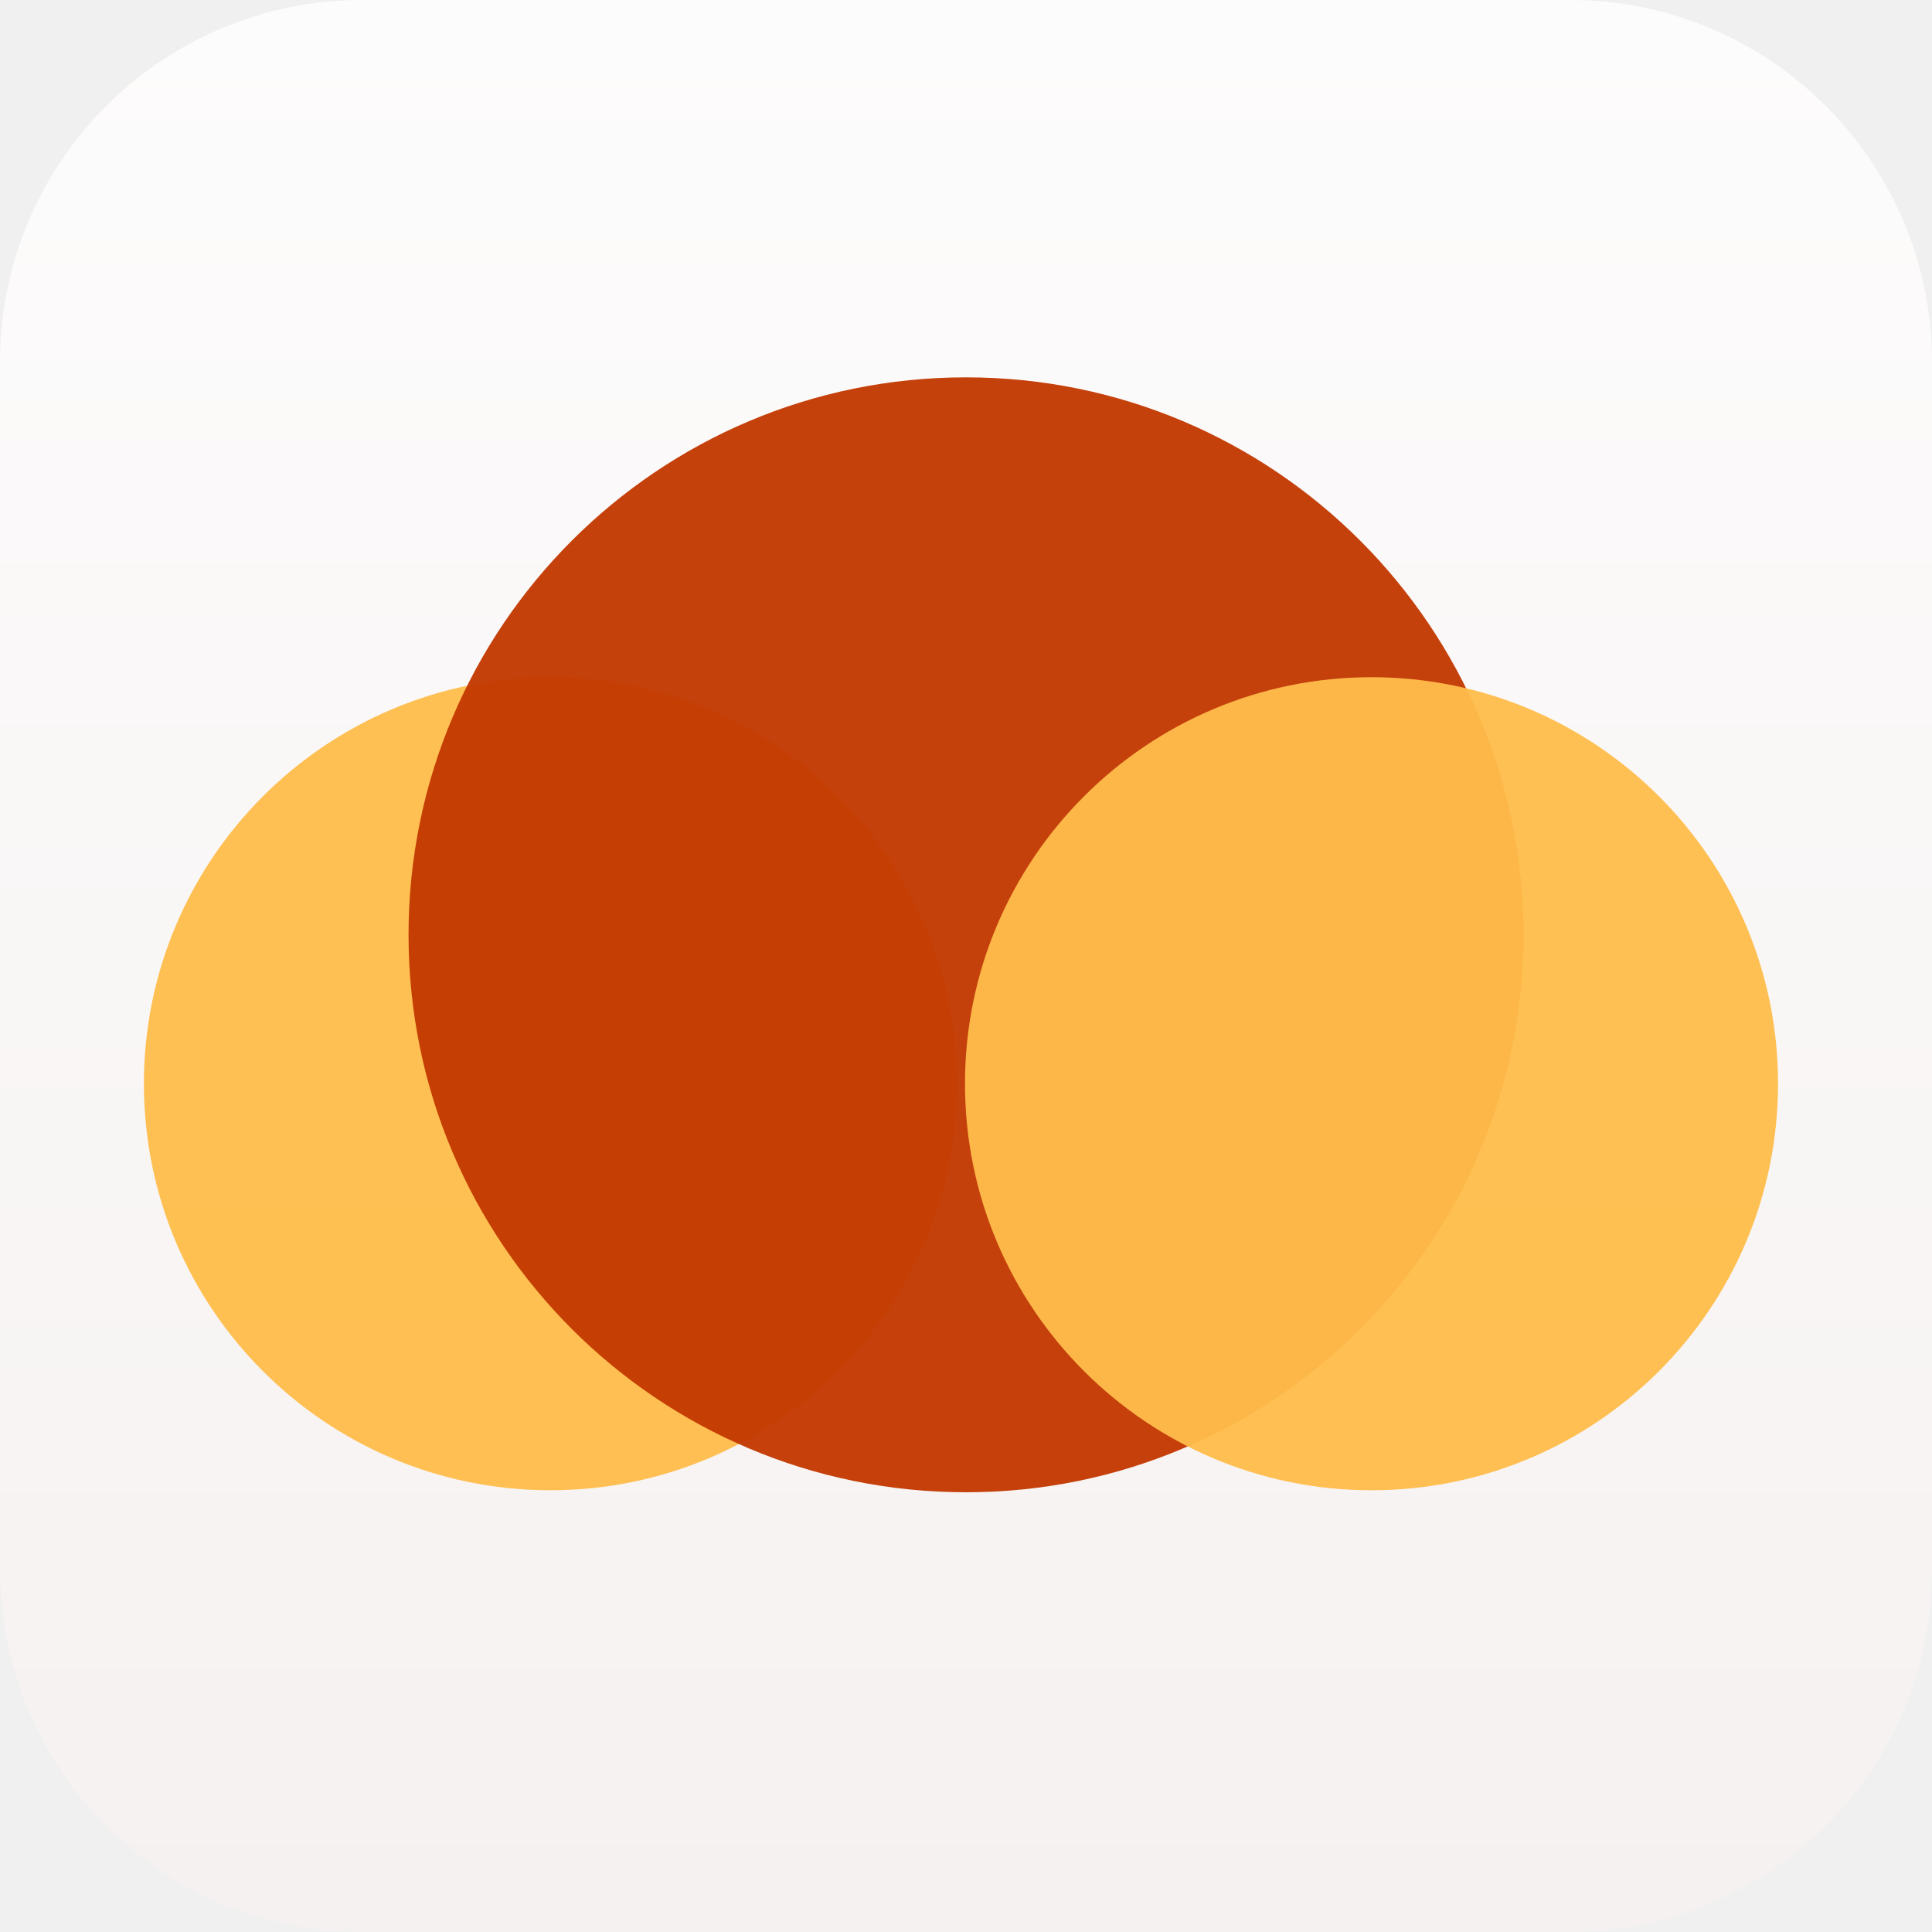
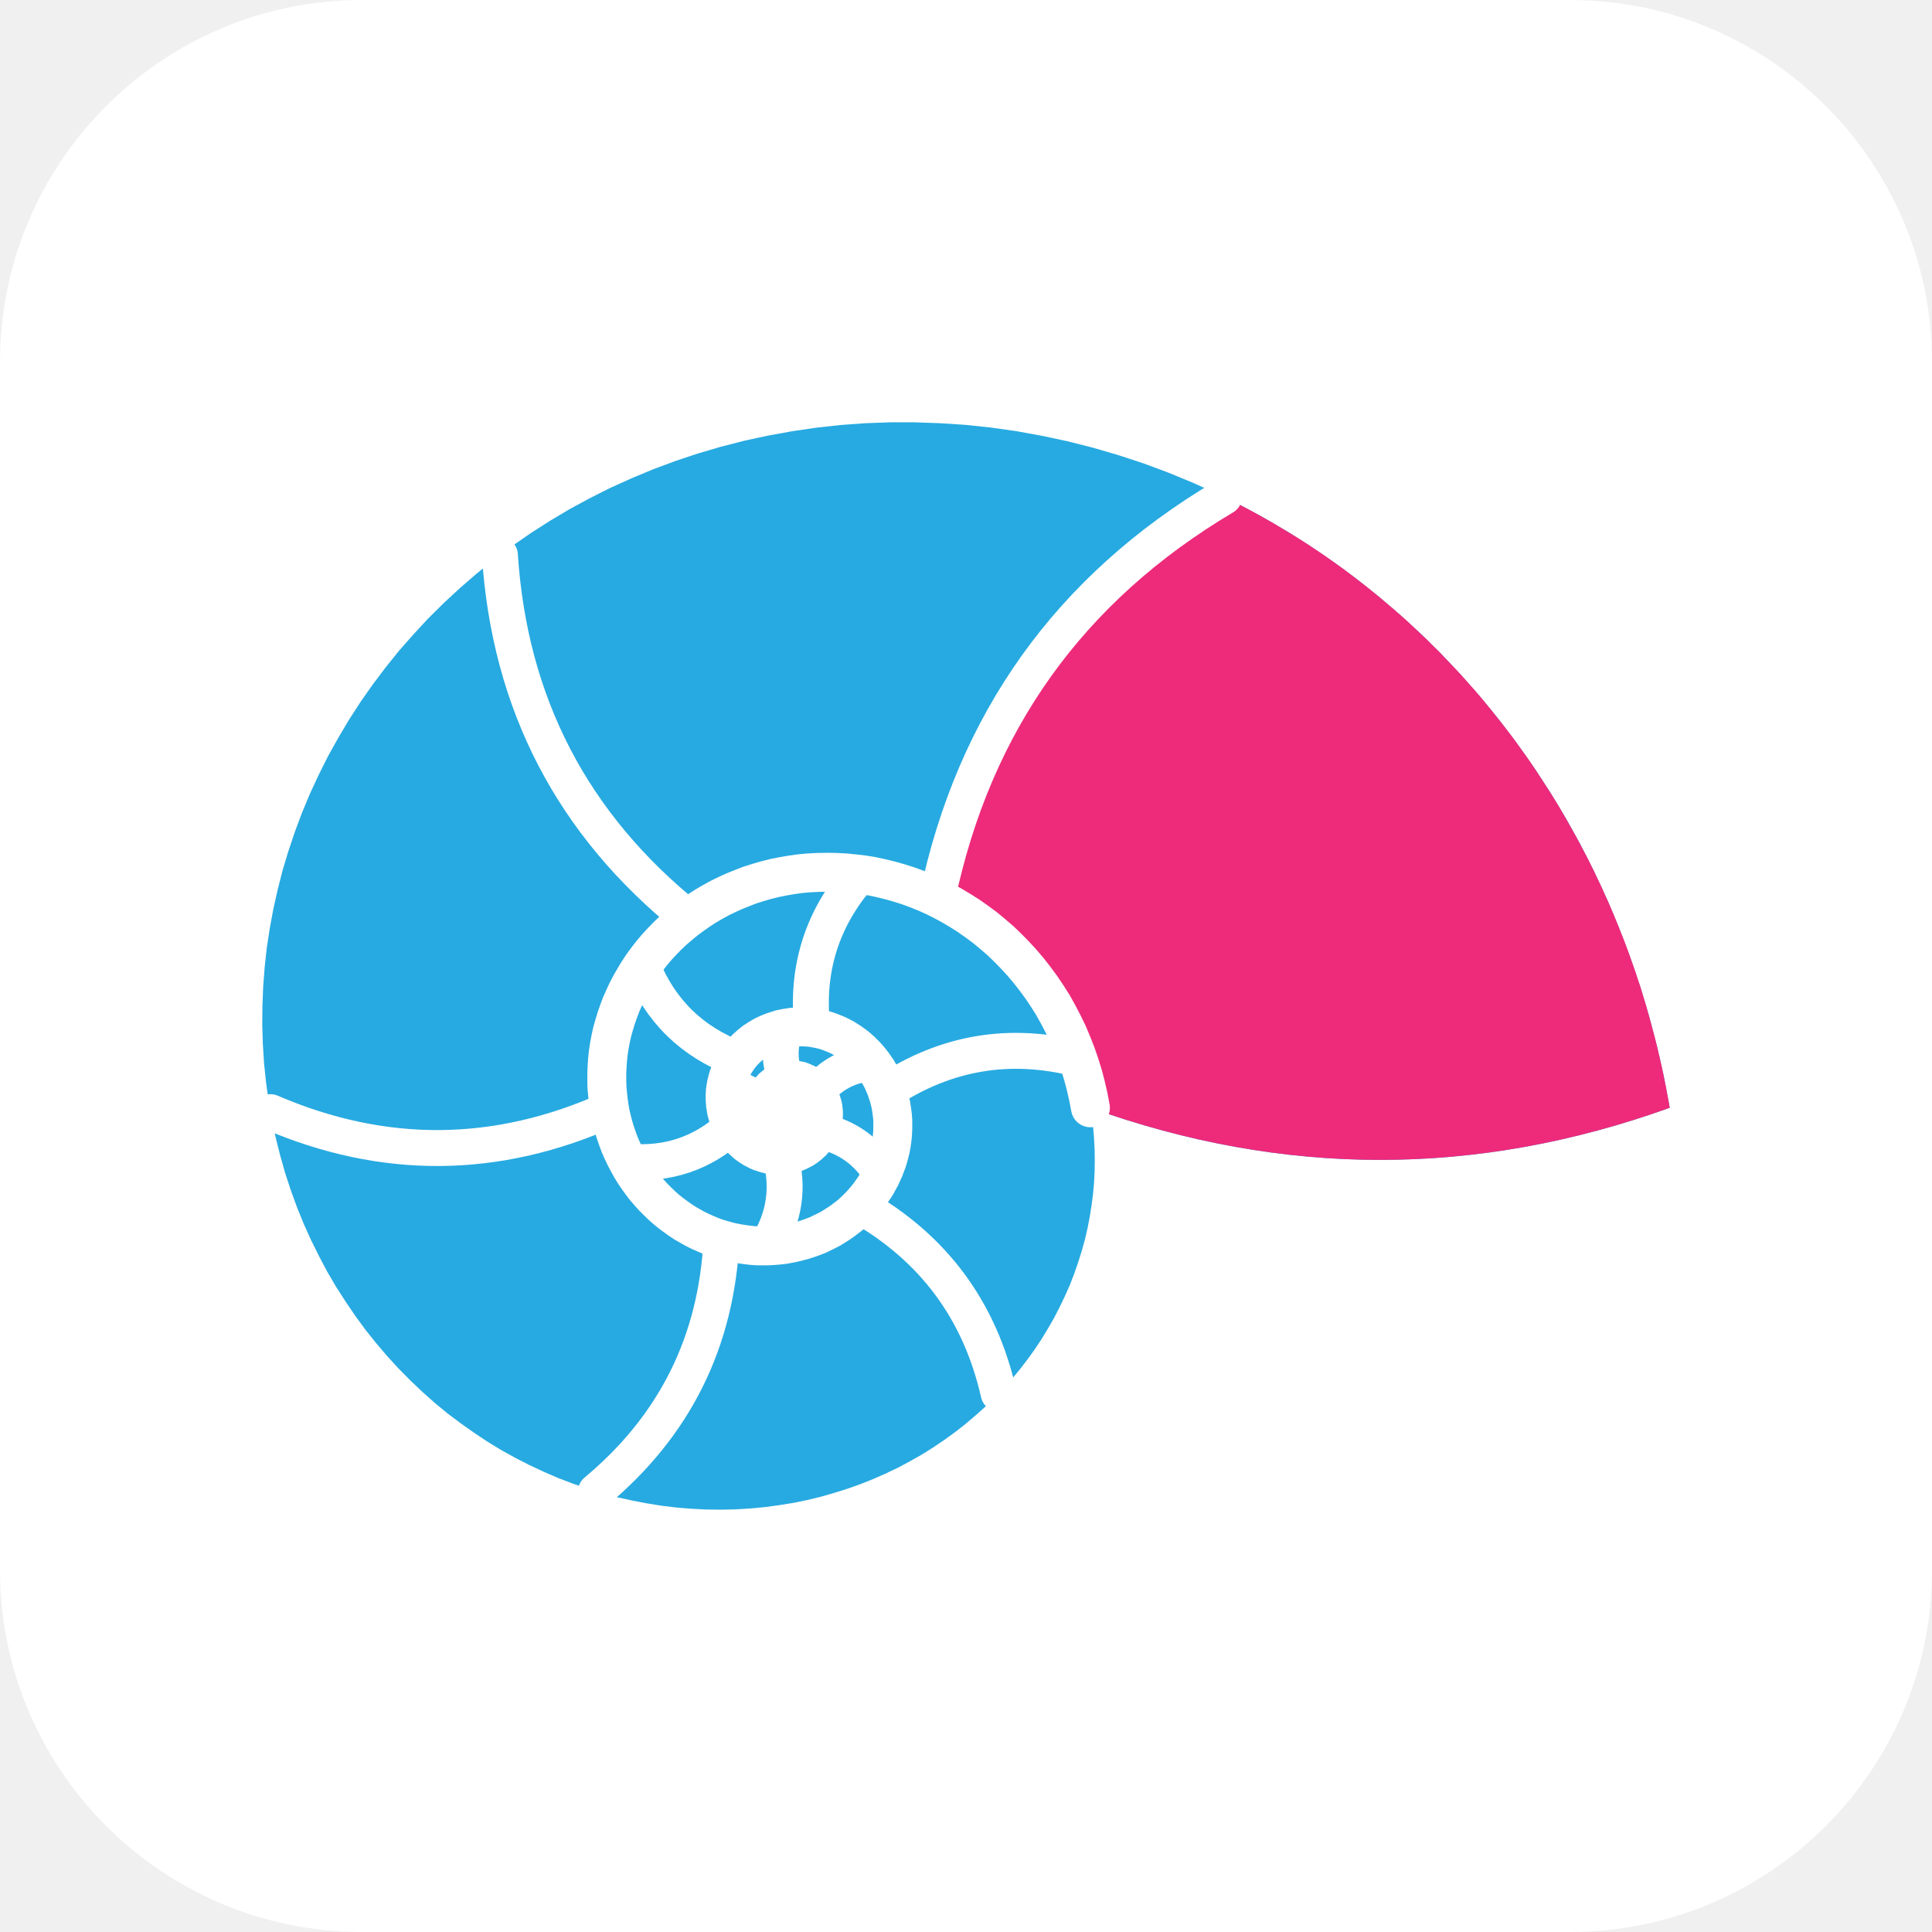
<svg xmlns="http://www.w3.org/2000/svg" width="192" height="192" viewBox="0 0 192 192">
-   <defs>
-     <linearGradient id="bg" x1="0" y1="0" x2="0" y2="192" gradientUnits="userSpaceOnUse">
-       <stop offset="0" stop-color="#FDFCFC" />
-       <stop offset="1" stop-color="#F5F1F0" />
-     </linearGradient>
-     <clipPath id="sq">
-       <rect width="192" height="192" rx="36" ry="36" />
-     </clipPath>
-   </defs>
+   <clipPath id="sq">
+     <rect width="192" height="192" rx="36" ry="36" />
+   </clipPath>
  <g clip-path="url(#sq)">
-     <rect width="192" height="192" fill="url(#bg)" />
-     <circle cx="54.7" cy="107.7" r="40.4" fill="#FFBD4B" opacity=".95" />
-     <circle cx="96" cy="92.9" r="55.4" fill="#C23800" opacity=".95" />
-     <circle cx="136.3" cy="107.7" r="40.4" fill="#FFBD4B" opacity=".95" />
+     <rect width="192" height="192" fill="#FFFFFF" />
+     <svg x="21.6" y="21.6" width="148.8" height="148.8" viewBox="0 0 100 100">
+       <path d="M37.59 59.55 L37.59 59.53 L37.58 59.51 L37.58 59.50 L37.57 59.48 L37.57 59.46 L37.57 59.44 L37.57 59.43 L37.56 59.41 L37.56 59.39 L37.56 59.37 L37.57 59.36 L37.57 59.34 L37.57 59.32 L37.57 59.30 L37.57 59.28 L37.58 59.27 L37.58 59.25 L37.59 59.23 L37.60 59.21 L37.60 59.19 L37.61 59.18 L37.62 59.16 L37.63 59.14 L37.64 59.12 L37.65 59.11 L37.66 59.09 L37.67 59.07 L37.68 59.06 L37.69 59.04 L37.71 59.03 L37.72 59.01 L37.73 59.00 L37.75 58.98 L37.77 58.97 L37.78 58.96 L37.80 58.95 L37.82 58.93 L37.83 58.92 L37.85 58.91 L37.87 58.90 L37.89 58.89 L37.91 58.88 L37.93 58.87 L37.95 58.87 L37.97 58.86 L37.99 58.85 L38.02 58.85 L38.04 58.84 L38.06 58.84 L38.08 58.84 L38.10 58.83 L38.13 58.83 L38.15 58.83 L38.17 58.83 L38.20 58.83 L38.22 58.83 L38.25 58.84 L38.27 58.84 L38.29 58.84 L38.32 58.85 L38.34 58.86 L38.36 58.86 L38.39 58.87 L38.41 58.88 L38.43 58.89 L38.46 58.90 L38.48 58.91 L38.50 58.92 L38.52 58.94 L38.54 58.95 L38.57 58.96 L38.59 58.98 L38.61 59.00 L38.63 59.01 L38.65 59.03 L38.67 59.05 L38.68 59.07 L38.70 59.09 L38.72 59.11 L38.73 59.13 L38.75 59.16 L38.77 59.18 L38.78 59.20 L38.79 59.23 L38.81 59.25 L38.82 59.28 L38.83 59.30 L38.84 59.33 L38.85 59.36 L38.86 59.39 L38.86 59.41 L38.87 59.44 L38.88 59.47 L38.88 59.50 L38.88 59.53 L38.89 59.56 L38.89 59.59 L38.89 59.62 L38.89 59.65 L38.88 59.68 L38.88 59.71 L38.88 59.75 L38.87 59.78 L38.86 59.81 L38.86 59.84 L38.85 59.87 L38.84 59.90 L38.83 59.93 L38.82 59.96 L38.80 59.99 L38.79 60.02 L38.77 60.05 L38.75 60.08 L38.74 60.11 L38.72 60.13 L38.70 60.16 L38.68 60.19 L38.65 60.21 L38.63 60.24 L38.61 60.26 L38.58 60.29 L38.55 60.31 L38.53 60.33 L38.50 60.36 L38.47 60.38 L38.44 60.40 L38.41 60.42 L38.38 60.43 L38.34 60.45 L38.31 60.47 L38.28 60.48 L38.24 60.49 L38.21 60.51 L38.17 60.52 L38.13 60.53 L38.10 60.54 L38.06 60.54 L38.02 60.55 L37.98 60.55 L37.94 60.56 L37.90 60.56 L37.86 60.56 L37.82 60.56 L37.78 60.56 L37.74 60.55 L37.70 60.55 L37.66 60.54 L37.62 60.53 L37.58 60.52 L37.54 60.51 L37.50 60.50 L37.46 60.48 L37.42 60.47 L37.38 60.45 L37.34 60.43 L37.30 60.41 L37.27 60.39 L37.23 60.37 L37.19 60.34 L37.16 60.32 L37.12 60.29 L37.09 60.26 L37.05 60.23 L37.02 60.20 L36.99 60.17 L36.96 60.13 L36.93 60.10 L36.90 60.06 L36.87 60.02 L36.85 59.98 L36.82 59.94 L36.80 59.90 L36.78 59.86 L36.76 59.81 L36.74 59.77 L36.72 59.72 L36.70 59.68 L36.69 59.63 L36.67 59.58 L36.66 59.53 L36.65 59.48 L36.65 59.44 L36.64 59.38 L36.63 59.33 L36.63 59.28 L36.63 59.23 L36.63 59.18 L36.63 59.13 L36.64 59.07 L36.65 59.02 L36.65 58.97 L36.66 58.91 L36.68 58.86 L36.69 58.81 L36.71 58.76 L36.73 58.71 L36.75 58.65 L36.77 58.60 L36.79 58.55 L36.82 58.50 L36.85 58.45 L36.88 58.40 L36.91 58.36 L36.94 58.31 L36.98 58.26 L37.01 58.22 L37.05 58.17 L37.09 58.13 L37.14 58.09 L37.18 58.05 L37.23 58.01 L37.27 57.97 L37.32 57.94 L37.37 57.90 L37.43 57.87 L37.48 57.84 L37.54 57.81 L37.59 57.78 L37.65 57.76 L37.71 57.73 L37.77 57.71 L37.83 57.69 L37.89 57.67 L37.96 57.66 L38.02 57.64 L38.09 57.63 L38.15 57.62 L38.22 57.62 L38.29 57.61 L38.35 57.61 L38.42 57.61 L38.49 57.62 L38.56 57.62 L38.63 57.63 L38.70 57.64 L38.77 57.65 L38.83 57.67 L38.90 57.69 L38.97 57.71 L39.04 57.73 L39.11 57.76 L39.17 57.78 L39.24 57.82 L39.31 57.85 L39.37 57.89 L39.43 57.92 L39.50 57.96 L39.56 58.01 L39.62 58.05 L39.68 58.10 L39.74 58.15 L39.79 58.21 L39.85 58.26 L39.90 58.32 L39.95 58.38 L40.00 58.44 L40.05 58.50 L40.09 58.57 L40.14 58.64 L40.18 58.71 L40.22 58.78 L40.25 58.85 L40.29 58.93 L40.32 59.01 L40.35 59.08 L40.37 59.16 L40.40 59.25 L40.42 59.33 L40.43 59.41 L40.45 59.50 L40.46 59.58 L40.47 59.67 L40.48 59.76 L40.48 59.84 L40.48 59.93 L40.48 60.02 L40.47 60.11 L40.46 60.20 L40.45 60.29 L40.43 60.38 L40.41 60.47 L40.39 60.56 L40.36 60.65 L40.33 60.74 L40.30 60.83 L40.26 60.92 L40.22 61.00 L40.18 61.09 L40.13 61.17 L40.08 61.26 L40.03 61.34 L39.97 61.42 L39.91 61.50 L39.85 61.58 L39.79 61.65 L39.72 61.73 L39.65 61.80 L39.57 61.87 L39.49 61.94 L39.41 62.00 L39.33 62.06 L39.24 62.12 L39.16 62.18 L39.07 62.23 L38.97 62.28 L38.88 62.33 L38.78 62.38 L38.68 62.42 L38.58 62.46 L38.47 62.49 L38.37 62.52 L38.26 62.55 L38.15 62.58 L38.04 62.60 L37.93 62.61 L37.81 62.63 L37.70 62.63 L37.59 62.64 L37.47 62.64 L37.35 62.64 L37.24 62.63 L37.12 62.62 L37.00 62.60 L36.88 62.58 L36.77 62.55 L36.65 62.52 L36.53 62.49 L36.42 62.45 L36.30 62.41 L36.19 62.36 L36.07 62.31 L35.96 62.26 L35.85 62.20 L35.74 62.13 L35.63 62.07 L35.53 61.99 L35.42 61.92 L35.32 61.84 L35.22 61.75 L35.12 61.66 L35.03 61.57 L34.94 61.47 L34.85 61.37 L34.76 61.27 L34.68 61.16 L34.60 61.05 L34.53 60.93 L34.46 60.82 L34.39 60.69 L34.33 60.57 L34.27 60.44 L34.21 60.31 L34.16 60.18 L34.11 60.04 L34.07 59.91 L34.03 59.77 L34.00 59.62 L33.97 59.48 L33.95 59.33 L33.93 59.19 L33.92 59.04 L33.92 58.89 L33.91 58.74 L33.92 58.59 L33.93 58.43 L33.94 58.28 L33.96 58.13 L33.99 57.97 L34.02 57.82 L34.06 57.67 L34.10 57.51 L34.15 57.36 L34.20 57.21 L34.26 57.06 L34.33 56.91 L34.40 56.76 L34.47 56.62 L34.56 56.48 L34.65 56.33 L34.74 56.20 L34.84 56.06 L34.94 55.93 L35.05 55.80 L35.17 55.67 L35.29 55.54 L35.41 55.42 L35.54 55.31 L35.68 55.20 L35.82 55.09 L35.96 54.98 L36.11 54.88 L36.27 54.79 L36.42 54.70 L36.58 54.62 L36.75 54.54 L36.92 54.46 L37.09 54.40 L37.27 54.34 L37.45 54.28 L37.63 54.23 L37.82 54.19 L38.00 54.15 L38.19 54.12 L38.39 54.09 L38.58 54.08 L38.77 54.07 L38.97 54.06 L39.17 54.07 L39.37 54.08 L39.57 54.09 L39.77 54.12 L39.97 54.15 L40.17 54.19 L40.37 54.24 L40.57 54.29 L40.77 54.36 L40.97 54.42 L41.16 54.50 L41.36 54.59 L41.55 54.68 L41.74 54.78 L41.93 54.88 L42.11 55.00 L42.30 55.12 L42.47 55.25 L42.65 55.38 L42.82 55.52 L42.99 55.67 L43.15 55.83 L43.31 55.99 L43.46 56.16 L43.61 56.33 L43.75 56.52 L43.89 56.70 L44.02 56.90 L44.14 57.10 L44.26 57.30 L44.37 57.51 L44.48 57.73 L44.57 57.95 L44.66 58.17 L44.74 58.40 L44.82 58.63 L44.89 58.87 L44.94 59.11 L44.99 59.36 L45.04 59.60 L45.07 59.85 L45.09 60.11 L45.11 60.36 L45.12 60.62 L45.11 60.88 L45.10 61.14 L45.08 61.40 L45.05 61.66 L45.01 61.92 L44.96 62.19 L44.90 62.45 L44.83 62.71 L44.75 62.97 L44.66 63.23 L44.56 63.48 L44.45 63.74 L44.34 63.99 L44.21 64.24 L44.07 64.48 L43.93 64.73 L43.77 64.97 L43.60 65.20 L43.43 65.43 L43.25 65.65 L43.05 65.87 L42.85 66.09 L42.64 66.29 L42.42 66.49 L42.19 66.69 L41.96 66.88 L41.71 67.06 L41.46 67.23 L41.20 67.39 L40.94 67.55 L40.66 67.69 L40.38 67.83 L40.10 67.96 L39.81 68.08 L39.51 68.19 L39.20 68.29 L38.89 68.38 L38.58 68.46 L38.26 68.52 L37.94 68.58 L37.61 68.63 L37.28 68.66 L36.95 68.68 L36.62 68.69 L36.28 68.69 L35.94 68.68 L35.60 68.65 L35.26 68.61 L34.91 68.56 L34.57 68.50 L34.23 68.43 L33.89 68.34 L33.55 68.24 L33.21 68.12 L32.88 68.00 L32.54 67.86 L32.21 67.71 L31.89 67.54 L31.57 67.37 L31.25 67.18 L30.94 66.98 L30.63 66.76 L30.33 66.54 L30.03 66.30 L29.75 66.05 L29.47 65.79 L29.19 65.51 L28.93 65.23 L28.67 64.94 L28.43 64.63 L28.19 64.31 L27.96 63.99 L27.75 63.65 L27.54 63.31 L27.35 62.95 L27.17 62.59 L26.99 62.21 L26.84 61.83 L26.69 61.45 L26.56 61.05 L26.44 60.65 L26.34 60.24 L26.24 59.82 L26.17 59.40 L26.11 58.98 L26.06 58.55 L26.03 58.11 L26.01 57.68 L26.01 57.24 L26.02 56.79 L26.05 56.35 L26.10 55.90 L26.16 55.46 L26.24 55.01 L26.34 54.56 L26.45 54.12 L26.58 53.67 L26.72 53.23 L26.88 52.79 L27.06 52.36 L27.26 51.93 L27.47 51.50 L27.69 51.08 L27.94 50.66 L28.20 50.25 L28.47 49.85 L28.77 49.46 L29.07 49.07 L29.40 48.69 L29.74 48.32 L30.09 47.97 L30.46 47.62 L30.84 47.28 L31.24 46.96 L31.65 46.65 L32.07 46.35 L32.51 46.06 L32.96 45.79 L33.42 45.54 L33.89 45.29 L34.37 45.07 L34.87 44.86 L35.37 44.67 L35.89 44.49 L36.41 44.33 L36.95 44.19 L37.49 44.07 L38.03 43.96 L38.59 43.88 L39.15 43.81 L39.71 43.77 L40.28 43.74 L40.86 43.74 L41.44 43.75 L42.02 43.79 L42.60 43.84 L43.18 43.92 L43.77 44.02 L44.35 44.14 L44.93 44.28 L45.51 44.45 L46.09 44.63 L46.66 44.84 L47.23 45.07 L47.80 45.32 L48.36 45.59 L48.91 45.88 L49.45 46.20 L49.99 46.53 L50.52 46.89 L51.03 47.27 L51.54 47.66 L52.04 48.08 L52.52 48.52 L52.99 48.98 L53.45 49.45 L53.89 49.95 L54.31 50.46 L54.72 51.00 L55.12 51.55 L55.49 52.11 L55.85 52.70 L56.19 53.30 L56.51 53.91 L56.81 54.54 L57.09 55.19 L57.34 55.84 L57.58 56.51 L57.79 57.19 L57.98 57.89 L58.14 58.59 L58.28 59.31 L58.40 60.03 L58.49 60.76 L58.55 61.50 L58.59 62.24 L58.60 62.99 L58.59 63.74 L58.55 64.50 L58.48 65.26 L58.38 66.02 L58.26 66.78 L58.11 67.55 L57.93 68.31 L57.72 69.07 L57.48 69.82 L57.22 70.57 L56.93 71.32 L56.60 72.06 L56.25 72.79 L55.88 73.51 L55.47 74.22 L55.04 74.93 L54.58 75.62 L54.09 76.30 L53.58 76.96 L53.04 77.61 L52.47 78.24 L51.88 78.86 L51.26 79.46 L50.61 80.04 L49.95 80.60 L49.26 81.14 L48.54 81.66 L47.80 82.16 L47.05 82.63 L46.27 83.07 L45.47 83.50 L44.65 83.89 L43.81 84.26 L42.96 84.60 L42.09 84.91 L41.20 85.19 L40.29 85.45 L39.38 85.67 L38.45 85.86 L37.51 86.01 L36.56 86.14 L35.59 86.23 L34.62 86.29 L33.65 86.31 L32.66 86.30 L31.67 86.25 L30.68 86.17 L29.69 86.05 L28.69 85.89 L27.70 85.70 L26.70 85.48 L25.71 85.21 L24.72 84.91 L23.74 84.57 L22.77 84.20 L21.80 83.78 L20.84 83.33 L19.90 82.85 L18.96 82.33 L18.04 81.77 L17.14 81.17 L16.25 80.54 L15.37 79.88 L14.52 79.18 L13.69 78.44 L12.88 77.67 L12.09 76.87 L11.33 76.04 L10.59 75.17 L9.88 74.28 L9.20 73.35 L8.55 72.39 L7.92 71.41 L7.33 70.40 L6.78 69.36 L6.25 68.29 L5.76 67.20 L5.31 66.09 L4.90 64.96 L4.52 63.80 L4.19 62.63 L3.89 61.43 L3.63 60.22 L3.42 59.00 L3.25 57.75 L3.12 56.50 L3.04 55.24 L3.00 53.96 L3.01 52.68 L3.06 51.39 L3.16 50.09 L3.30 48.79 L3.50 47.49 L3.74 46.19 L4.03 44.90 L4.36 43.60 L4.75 42.31 L5.18 41.03 L5.66 39.75 L6.19 38.48 L6.77 37.23 L7.39 35.99 L8.07 34.77 L8.79 33.56 L9.55 32.38 L10.37 31.21 L11.23 30.07 L12.13 28.95 L13.09 27.86 L14.08 26.79 L15.12 25.76 L16.20 24.76 L17.32 23.79 L18.48 22.85 L19.69 21.95 L20.93 21.09 L22.21 20.27 L23.52 19.49 L24.87 18.76 L26.26 18.06 L27.68 17.42 L29.12 16.82 L30.60 16.27 L32.10 15.77 L33.63 15.32 L35.19 14.92 L36.76 14.58 L38.36 14.29 L39.98 14.05 L41.61 13.87 L43.26 13.75 L44.93 13.69 L46.60 13.69 L48.28 13.75 L49.97 13.86 L51.67 14.04 L53.37 14.28 L55.07 14.59 L56.76 14.95 L58.46 15.38 L60.14 15.87 L61.82 16.42 L63.49 17.04 L65.14 17.72 L66.78 18.46 L68.41 19.26 L70.01 20.13 L71.59 21.06 L73.14 22.05 L74.67 23.10 L76.17 24.21 L77.64 25.39 L79.07 26.62 L80.47 27.90 L81.83 29.25 L83.14 30.65 L84.42 32.11 L85.65 33.61 L86.83 35.18 L87.97 36.79 L89.05 38.45 L90.08 40.16 L91.05 41.91 L91.96 43.71 L92.82 45.56 L93.61 47.44 L94.34 49.36 L95.01 51.32 L95.61 53.31 L96.14 55.33 L96.61 57.39 L97.00 59.47 Q77.66 66.43 58.31 59.47 Z" fill="#27AAE1" />
+       <path d="M67.23 18.67 L67.59 18.85 L67.95 19.03 L68.31 19.21 L68.67 19.40 L69.03 19.59 L69.38 19.78 L69.74 19.98 L70.09 20.18 L70.45 20.38 L70.80 20.59 L71.15 20.80 L71.50 21.01 L71.85 21.22 L72.20 21.44 L72.55 21.66 L72.89 21.88 L73.23 22.11 L73.58 22.34 L73.92 22.57 L74.26 22.81 L74.60 23.05 L74.93 23.29 L75.27 23.53 L75.60 23.78 L75.93 24.03 L76.26 24.29 L76.59 24.54 L76.92 24.80 L77.25 25.07 L77.57 25.33 L77.89 25.60 L78.21 25.87 L78.53 26.14 L78.85 26.42 L79.17 26.70 L79.48 26.98 L79.79 27.27 L80.10 27.56 L80.41 27.85 L80.72 28.14 L81.02 28.44 L81.32 28.74 L81.63 29.04 L81.92 29.35 L82.22 29.66 L82.51 29.97 L82.81 30.28 L83.10 30.60 L83.39 30.92 L83.67 31.24 L83.96 31.56 L84.24 31.89 L84.52 32.22 L84.79 32.55 L85.07 32.89 L85.34 33.23 L85.61 33.57 L85.88 33.91 L86.14 34.25 L86.41 34.60 L86.67 34.95 L86.93 35.31 L87.18 35.66 L87.44 36.02 L87.69 36.38 L87.93 36.74 L88.18 37.11 L88.42 37.48 L88.66 37.85 L88.90 38.22 L89.14 38.60 L89.37 38.97 L89.60 39.35 L89.83 39.74 L90.05 40.12 L90.27 40.51 L90.49 40.90 L90.71 41.29 L90.92 41.68 L91.13 42.08 L91.34 42.47 L91.55 42.87 L91.75 43.28 L91.95 43.68 L92.14 44.09 L92.34 44.50 L92.53 44.91 L92.71 45.32 L92.90 45.73 L93.08 46.15 L93.26 46.57 L93.43 46.99 L93.60 47.41 L93.77 47.84 L93.94 48.26 L94.10 48.69 L94.26 49.12 L94.41 49.55 L94.57 49.99 L94.72 50.42 L94.86 50.86 L95.01 51.30 L95.15 51.74 L95.28 52.18 L95.42 52.63 L95.54 53.07 L95.67 53.52 L95.79 53.97 L95.91 54.42 L96.03 54.87 L96.14 55.32 L96.25 55.78 L96.36 56.24 L96.46 56.69 L96.56 57.15 L96.65 57.61 L96.75 58.08 L96.83 58.54 L96.92 59.00 L97.00 59.47 Q77.66 66.43 58.31 59.47 L58.31 59.47 L58.28 59.31 L58.25 59.15 L58.22 58.99 L58.19 58.83 L58.16 58.67 L58.12 58.52 L58.09 58.36 L58.05 58.20 L58.02 58.05 L57.98 57.89 L57.94 57.73 L57.90 57.58 L57.85 57.42 L57.81 57.27 L57.77 57.12 L57.72 56.97 L57.67 56.81 L57.62 56.66 L57.58 56.51 L57.53 56.36 L57.47 56.21 L57.42 56.06 L57.37 55.91 L57.31 55.77 L57.26 55.62 L57.20 55.47 L57.14 55.33 L57.08 55.18 L57.02 55.04 L56.96 54.89 L56.90 54.75 L56.84 54.61 L56.77 54.47 L56.71 54.32 L56.64 54.18 L56.57 54.04 L56.51 53.91 L56.44 53.77 L56.37 53.63 L56.29 53.49 L56.22 53.36 L56.15 53.22 L56.07 53.09 L56.00 52.95 L55.92 52.82 L55.85 52.69 L55.77 52.56 L55.69 52.43 L55.61 52.30 L55.53 52.17 L55.45 52.04 L55.36 51.91 L55.28 51.79 L55.19 51.66 L55.11 51.54 L55.02 51.41 L54.94 51.29 L54.85 51.17 L54.76 51.04 L54.67 50.92 L54.58 50.80 L54.49 50.69 L54.40 50.57 L54.30 50.45 L54.21 50.34 L54.12 50.22 L54.02 50.11 L53.92 49.99 L53.83 49.88 L53.73 49.77 L53.63 49.66 L53.53 49.55 L53.43 49.44 L53.33 49.33 L53.23 49.22 L53.13 49.12 L53.03 49.01 L52.92 48.91 L52.82 48.81 L52.71 48.70 L52.61 48.60 L52.50 48.50 L52.40 48.40 L52.29 48.31 L52.18 48.21 L52.07 48.11 L51.96 48.02 L51.85 47.92 L51.74 47.83 L51.63 47.74 L51.52 47.65 L51.41 47.56 L51.30 47.47 L51.18 47.38 L51.07 47.29 L50.96 47.21 L50.84 47.12 L50.73 47.04 L50.61 46.95 L50.49 46.87 L50.38 46.79 L50.26 46.71 L50.14 46.63 L50.02 46.55 L49.91 46.48 L49.79 46.40 L49.67 46.33 L49.55 46.25 L49.43 46.18 L49.31 46.11 L49.19 46.04 L49.06 45.97 L48.94 45.90 L48.82 45.83 L48.70 45.77 L48.57 45.70 L48.45 45.64 L48.33 45.57 L48.20 45.51 L48.08 45.45 Q51.76 27.85 67.23 18.67 Z" fill="#EE2A7B" />
+       <path d="M37.59 59.55 L37.58 59.53 L37.58 59.51 L37.58 59.49 L37.57 59.48 L37.57 59.46 L37.57 59.44 L37.57 59.42 L37.56 59.40 L37.56 59.39 L37.56 59.37 L37.57 59.35 L37.57 59.33 L37.57 59.31 L37.57 59.29 L37.58 59.27 L37.58 59.25 L37.59 59.24 L37.59 59.22 L37.60 59.20 L37.61 59.18 L37.62 59.16 L37.63 59.14 L37.63 59.13 L37.65 59.11 L37.66 59.09 L37.67 59.07 L37.68 59.06 L37.69 59.04 L37.71 59.03 L37.72 59.01 L37.74 59.00 L37.75 58.98 L37.77 58.97 L37.79 58.95 L37.80 58.94 L37.82 58.93 L37.84 58.92 L37.86 58.91 L37.88 58.90 L37.90 58.89 L37.92 58.88 L37.94 58.87 L37.96 58.86 L37.99 58.86 L38.01 58.85 L38.03 58.84 L38.06 58.84 L38.08 58.84 L38.10 58.83 L38.13 58.83 L38.15 58.83 L38.17 58.83 L38.20 58.83 L38.22 58.83 L38.25 58.84 L38.27 58.84 L38.30 58.85 L38.32 58.85 L38.35 58.86 L38.37 58.86 L38.40 58.87 L38.42 58.88 L38.44 58.89 L38.47 58.90 L38.49 58.92 L38.51 58.93 L38.54 58.94 L38.56 58.96 L38.58 58.97 L38.60 58.99 L38.62 59.01 L38.64 59.03 L38.66 59.05 L38.68 59.07 L38.70 59.09 L38.72 59.11 L38.73 59.13 L38.75 59.16 L38.77 59.18 L38.78 59.21 L38.80 59.23 L38.81 59.26 L38.82 59.28 L38.83 59.31 L38.84 59.34 L38.85 59.37 L38.86 59.40 L38.87 59.43 L38.87 59.46 L38.88 59.49 L38.88 59.52 L38.88 59.55 L38.89 59.58 L38.89 59.61 L38.89 59.64 L38.88 59.68 L38.88 59.71 L38.88 59.74 L38.87 59.77 L38.87 59.80 L38.86 59.84 L38.85 59.87 L38.84 59.90 L38.83 59.93 L38.81 59.96 L38.80 59.99 L38.78 60.02 L38.77 60.05 L38.75 60.08 L38.73 60.11 L38.71 60.14 L38.69 60.17 L38.67 60.20 L38.64 60.22 L38.62 60.25 L38.59 60.28 L38.57 60.30 L38.54 60.32 L38.51 60.35 L38.48 60.37 L38.45 60.39 L38.42 60.41 L38.38 60.43 L38.35 60.45 L38.32 60.46 L38.28 60.48 L38.24 60.49 L38.21 60.51 L38.17 60.52 L38.13 60.53 L38.09 60.54 L38.05 60.54 L38.01 60.55 L37.97 60.55 L37.93 60.56 L37.89 60.56 L37.85 60.56 L37.81 60.56 L37.77 60.55 L37.72 60.55 L37.68 60.54 L37.64 60.54 L37.60 60.53 L37.56 60.52 L37.52 60.50 L37.47 60.49 L37.43 60.47 L37.39 60.46 L37.35 60.44 L37.31 60.42 L37.27 60.39 L37.23 60.37 L37.20 60.34 L37.16 60.32 L37.12 60.29 L37.09 60.26 L37.05 60.23 L37.02 60.19 L36.98 60.16 L36.95 60.12 L36.92 60.09 L36.89 60.05 L36.87 60.01 L36.84 59.97 L36.81 59.93 L36.79 59.88 L36.77 59.84 L36.75 59.79 L36.73 59.75 L36.71 59.70 L36.69 59.65 L36.68 59.60 L36.67 59.55 L36.66 59.50 L36.65 59.45 L36.64 59.39 L36.63 59.34 L36.63 59.29 L36.63 59.23 L36.63 59.18 L36.63 59.13 L36.64 59.07 L36.65 59.02 L36.65 58.96 L36.67 58.91 L36.68 58.85 L36.69 58.80 L36.71 58.74 L36.73 58.69 L36.75 58.64 L36.78 58.58 L36.80 58.53 L36.83 58.48 L36.86 58.43 L36.89 58.38 L36.93 58.33 L36.96 58.28 L37.00 58.23 L37.04 58.19 L37.08 58.14 L37.13 58.10 L37.17 58.06 L37.22 58.02 L37.27 57.98 L37.32 57.94 L37.37 57.90 L37.43 57.87 L37.48 57.84 L37.54 57.81 L37.60 57.78 L37.66 57.75 L37.72 57.73 L37.78 57.71 L37.85 57.69 L37.91 57.67 L37.98 57.65 L38.05 57.64 L38.12 57.63 L38.18 57.62 L38.25 57.62 L38.32 57.61 L38.39 57.61 L38.46 57.61 L38.54 57.62 L38.61 57.63 L38.68 57.64 L38.75 57.65 L38.82 57.67 L38.89 57.68 L38.96 57.71 L39.04 57.73 L39.11 57.76 L39.17 57.79 L39.24 57.82 L39.31 57.85 L39.38 57.89 L39.45 57.93 L39.51 57.97 L39.57 58.02 L39.64 58.07 L39.70 58.12 L39.76 58.17 L39.81 58.23 L39.87 58.29 L39.92 58.35 L39.98 58.41 L40.03 58.48 L40.07 58.54 L40.12 58.61 L40.16 58.69 L40.20 58.76 L40.24 58.84 L40.28 58.91 L40.31 58.99 L40.34 59.07 L40.37 59.16 L40.39 59.24 L40.42 59.33 L40.44 59.41 L40.45 59.50 L40.46 59.59 L40.47 59.68 L40.48 59.77 L40.48 59.86 L40.48 59.96 L40.47 60.05 L40.47 60.14 L40.46 60.24 L40.44 60.33 L40.42 60.42 L40.40 60.52 L40.37 60.61 L40.34 60.70 L40.31 60.79 L40.27 60.89 L40.23 60.98 L40.19 61.07 L40.14 61.15 L40.09 61.24 L40.04 61.33 L39.98 61.41 L39.92 61.49 L39.85 61.57 L39.79 61.65 L39.72 61.73 L39.64 61.80 L39.56 61.88 L39.48 61.95 L39.40 62.01 L39.31 62.08 L39.22 62.14 L39.13 62.20 L39.03 62.25 L38.94 62.30 L38.84 62.35 L38.73 62.40 L38.63 62.44 L38.52 62.48 L38.41 62.51 L38.30 62.54 L38.19 62.57 L38.07 62.59 L37.96 62.61 L37.84 62.62 L37.72 62.63 L37.60 62.64 L37.48 62.64 L37.36 62.64 L37.24 62.63 L37.12 62.62 L37.00 62.60 L36.87 62.58 L36.75 62.55 L36.63 62.52 L36.51 62.48 L36.39 62.44 L36.27 62.40 L36.15 62.35 L36.03 62.29 L35.92 62.23 L35.80 62.17 L35.69 62.10 L35.58 62.03 L35.47 61.95 L35.36 61.87 L35.26 61.78 L35.16 61.69 L35.06 61.60 L34.96 61.50 L34.87 61.39 L34.78 61.29 L34.69 61.18 L34.61 61.06 L34.53 60.94 L34.46 60.82 L34.39 60.69 L34.32 60.56 L34.26 60.43 L34.20 60.30 L34.15 60.16 L34.10 60.02 L34.06 59.87 L34.02 59.73 L33.99 59.58 L33.97 59.43 L33.94 59.28 L33.93 59.12 L33.92 58.97 L33.91 58.81 L33.91 58.65 L33.92 58.50 L33.93 58.34 L33.95 58.18 L33.98 58.02 L34.01 57.86 L34.05 57.70 L34.09 57.54 L34.14 57.38 L34.20 57.23 L34.26 57.07 L34.33 56.91 L34.40 56.76 L34.48 56.61 L34.57 56.46 L34.66 56.32 L34.76 56.17 L34.86 56.03 L34.97 55.89 L35.08 55.76 L35.21 55.63 L35.33 55.50 L35.47 55.38 L35.60 55.26 L35.75 55.14 L35.89 55.03 L36.05 54.93 L36.20 54.83 L36.37 54.73 L36.53 54.64 L36.70 54.56 L36.88 54.48 L37.06 54.41 L37.24 54.35 L37.42 54.29 L37.61 54.23 L37.80 54.19 L38.00 54.15 L38.20 54.12 L38.40 54.09 L38.60 54.08 L38.80 54.07 L39.01 54.06 L39.21 54.07 L39.42 54.08 L39.63 54.10 L39.84 54.13 L40.04 54.17 L40.25 54.21 L40.46 54.26 L40.67 54.32 L40.87 54.39 L41.08 54.47 L41.28 54.55 L41.48 54.64 L41.68 54.74 L41.88 54.85 L42.07 54.97 L42.26 55.09 L42.44 55.22 L42.63 55.36 L42.81 55.51 L42.98 55.66 L43.15 55.83 L43.31 55.99 L43.47 56.17 L43.62 56.35 L43.77 56.54 L43.91 56.74 L44.05 56.94 L44.17 57.15 L44.29 57.36 L44.41 57.58 L44.51 57.81 L44.61 58.04 L44.70 58.28 L44.78 58.52 L44.86 58.76 L44.92 59.01 L44.98 59.26 L45.02 59.52 L45.06 59.78 L45.09 60.04 L45.11 60.30 L45.11 60.57 L45.11 60.84 L45.10 61.11 L45.08 61.38 L45.05 61.65 L45.01 61.92 L44.96 62.19 L44.89 62.47 L44.82 62.74 L44.74 63.01 L44.64 63.27 L44.54 63.54 L44.42 63.80 L44.30 64.07 L44.16 64.32 L44.02 64.58 L43.86 64.83 L43.69 65.07 L43.52 65.31 L43.33 65.55 L43.13 65.78 L42.93 66.00 L42.71 66.22 L42.49 66.43 L42.26 66.64 L42.01 66.83 L41.76 67.02 L41.50 67.20 L41.23 67.37 L40.96 67.54 L40.67 67.69 L40.38 67.83 L40.09 67.97 L39.78 68.09 L39.47 68.20 L39.16 68.30 L38.83 68.39 L38.51 68.47 L38.17 68.54 L37.84 68.60 L37.50 68.64 L37.15 68.67 L36.81 68.69 L36.46 68.69 L36.11 68.69 L35.75 68.67 L35.40 68.63 L35.04 68.58 L34.69 68.52 L34.33 68.45 L33.98 68.36 L33.63 68.26 L33.27 68.15 L32.93 68.02 L32.58 67.87 L32.24 67.72 L31.90 67.55 L31.56 67.36 L31.23 67.17 L30.91 66.96 L30.59 66.73 L30.28 66.50 L29.97 66.25 L29.68 65.99 L29.39 65.71 L29.11 65.43 L28.84 65.13 L28.57 64.82 L28.32 64.49 L28.08 64.16 L27.85 63.82 L27.63 63.46 L27.43 63.10 L27.23 62.72 L27.05 62.34 L26.88 61.95 L26.73 61.55 L26.59 61.14 L26.46 60.72 L26.35 60.30 L26.25 59.87 L26.17 59.43 L26.11 58.99 L26.06 58.54 L26.02 58.09 L26.01 57.64 L26.01 57.18 L26.03 56.72 L26.06 56.26 L26.11 55.79 L26.18 55.33 L26.27 54.86 L26.37 54.40 L26.50 53.94 L26.64 53.48 L26.80 53.02 L26.97 52.57 L27.17 52.12 L27.38 51.67 L27.61 51.23 L27.86 50.80 L28.12 50.37 L28.40 49.95 L28.70 49.54 L29.02 49.13 L29.35 48.74 L29.70 48.36 L30.07 47.98 L30.45 47.62 L30.85 47.28 L31.26 46.94 L31.69 46.62 L32.13 46.31 L32.59 46.01 L33.05 45.74 L33.54 45.47 L34.03 45.23 L34.54 45.00 L35.06 44.79 L35.58 44.59 L36.12 44.42 L36.67 44.26 L37.23 44.12 L37.79 44.01 L38.37 43.91 L38.95 43.83 L39.53 43.78 L40.12 43.75 L40.72 43.74 L41.32 43.75 L41.92 43.78 L42.53 43.84 L43.13 43.91 L43.74 44.01 L44.34 44.14 L44.95 44.29 L45.55 44.46 L46.15 44.65 L46.75 44.87 L47.34 45.11 L47.92 45.37 L48.50 45.66 L49.07 45.97 L49.64 46.31 L50.19 46.66 L50.73 47.04 L51.27 47.44 L51.79 47.87 L52.30 48.31 L52.79 48.78 L53.27 49.27 L53.73 49.77 L54.18 50.30 L54.61 50.85 L55.03 51.42 L55.42 52.00 L55.80 52.60 L56.15 53.23 L56.48 53.86 L56.80 54.52 L57.08 55.18 L57.35 55.87 L57.59 56.56 L57.81 57.27 L58.00 57.99 L58.17 58.73 L58.31 59.47" stroke="#FFFFFF" stroke-width="2.6" fill="none" stroke-linecap="round" />
+       <path d="M67.23 18.67 Q51.76 27.85 48.08 45.45" stroke="#FFFFFF" stroke-width="2.4" fill="none" stroke-linecap="round" />
+       <path d="M18.87 22.55 Q19.84 37.44 31.46 46.78" stroke="#FFFFFF" stroke-width="2.4" fill="none" stroke-linecap="round" />
+       <path d="M3.55 59.76 Q14.91 64.65 26.20 59.57" stroke="#FFFFFF" stroke-width="2.4" fill="none" stroke-linecap="round" />
+       <path d="M25.29 85.09 Q33.17 78.52 33.67 68.27" stroke="#FFFFFF" stroke-width="2.4" fill="none" stroke-linecap="round" />
+       <path d="M52.18 78.55 Q50.30 70.24 42.91 66.03" stroke="#FFFFFF" stroke-width="2.4" fill="none" stroke-linecap="round" />
+       <path d="M57.47 56.20 Q50.63 54.47 44.73 58.35" stroke="#FFFFFF" stroke-width="2.4" fill="none" stroke-linecap="round" />
+       <path d="M42.94 43.89 Q39.09 48.29 39.73 54.11" stroke="#FFFFFF" stroke-width="2.4" fill="none" stroke-linecap="round" />
+       <path d="M28.37 49.99 Q30.18 54.50 34.73 56.21" stroke="#FFFFFF" stroke-width="2.4" fill="none" stroke-linecap="round" />
+       <path d="M27.41 63.06 Q31.42 63.42 34.39 60.70" stroke="#FFFFFF" stroke-width="2.4" fill="none" stroke-linecap="round" />
+       <path d="M36.70 68.69 Q38.48 65.86 37.59 62.64" stroke="#FFFFFF" stroke-width="2.4" fill="none" stroke-linecap="round" />
+       <path d="M44.36 63.94 Q42.94 61.56 40.22 61.01" stroke="#FFFFFF" stroke-width="2.4" fill="none" stroke-linecap="round" />
+       <path d="M43.73 56.49 Q41.44 56.65 40.00 58.45" stroke="#FFFFFF" stroke-width="2.4" fill="none" stroke-linecap="round" />
+       <path d="M37.98 54.15 Q37.24 55.91 38.03 57.64" stroke="#FFFFFF" stroke-width="2.4" fill="none" stroke-linecap="round" />
+       <path d="M34.10 57.52 Q35.11 58.73 36.69 58.80" stroke="#FFFFFF" stroke-width="2.4" fill="none" stroke-linecap="round" />
+       <path d="M35.12 61.66 Q36.40 61.37 37.05 60.22" stroke="#FFFFFF" stroke-width="2.4" fill="none" stroke-linecap="round" />
+       <path d="M38.57 62.46 Q38.83 61.40 38.23 60.50" stroke="#FFFFFF" stroke-width="2.4" fill="none" stroke-linecap="round" />
+       <path d="M40.46 60.21 Q39.78 59.62 38.88 59.73" stroke="#FFFFFF" stroke-width="2.4" fill="none" stroke-linecap="round" />
+       <path d="M39.51 57.97 Q38.81 58.25 38.55 58.96" stroke="#FFFFFF" stroke-width="2.4" fill="none" stroke-linecap="round" />
+       <path d="M37.49 57.83 Q37.44 58.45 37.86 58.91" stroke="#FFFFFF" stroke-width="2.4" fill="none" stroke-linecap="round" />
+     </svg>
  </g>
</svg>
